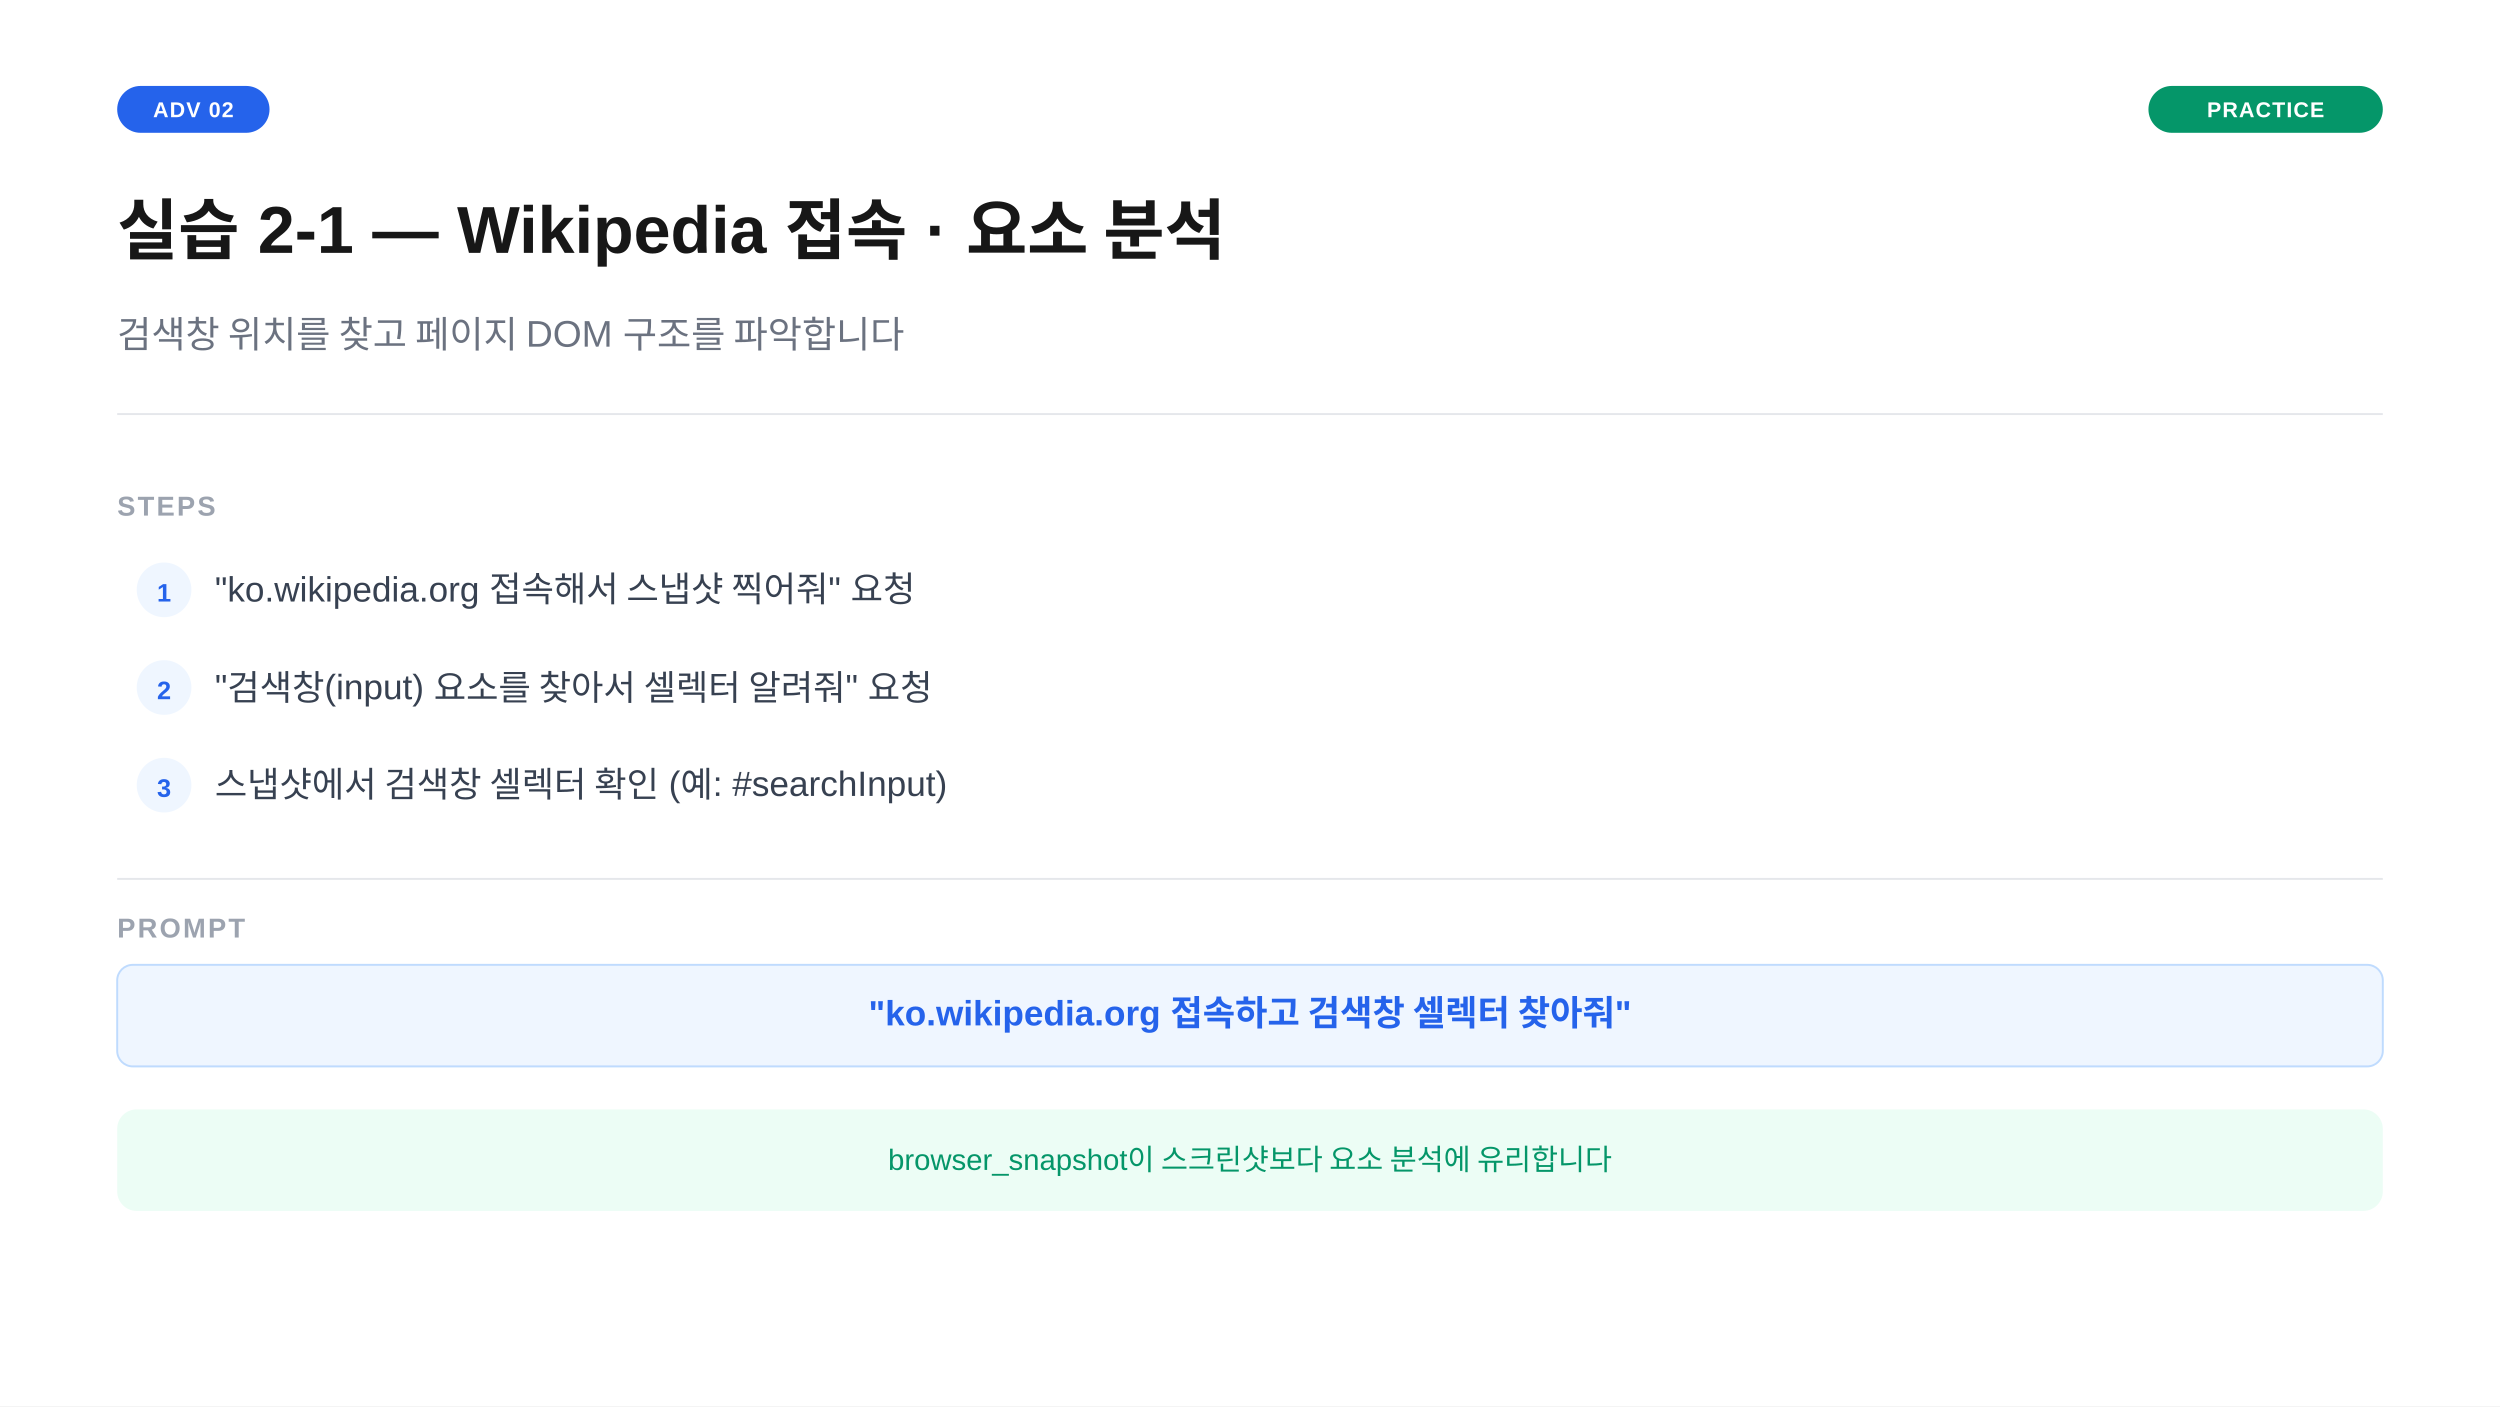
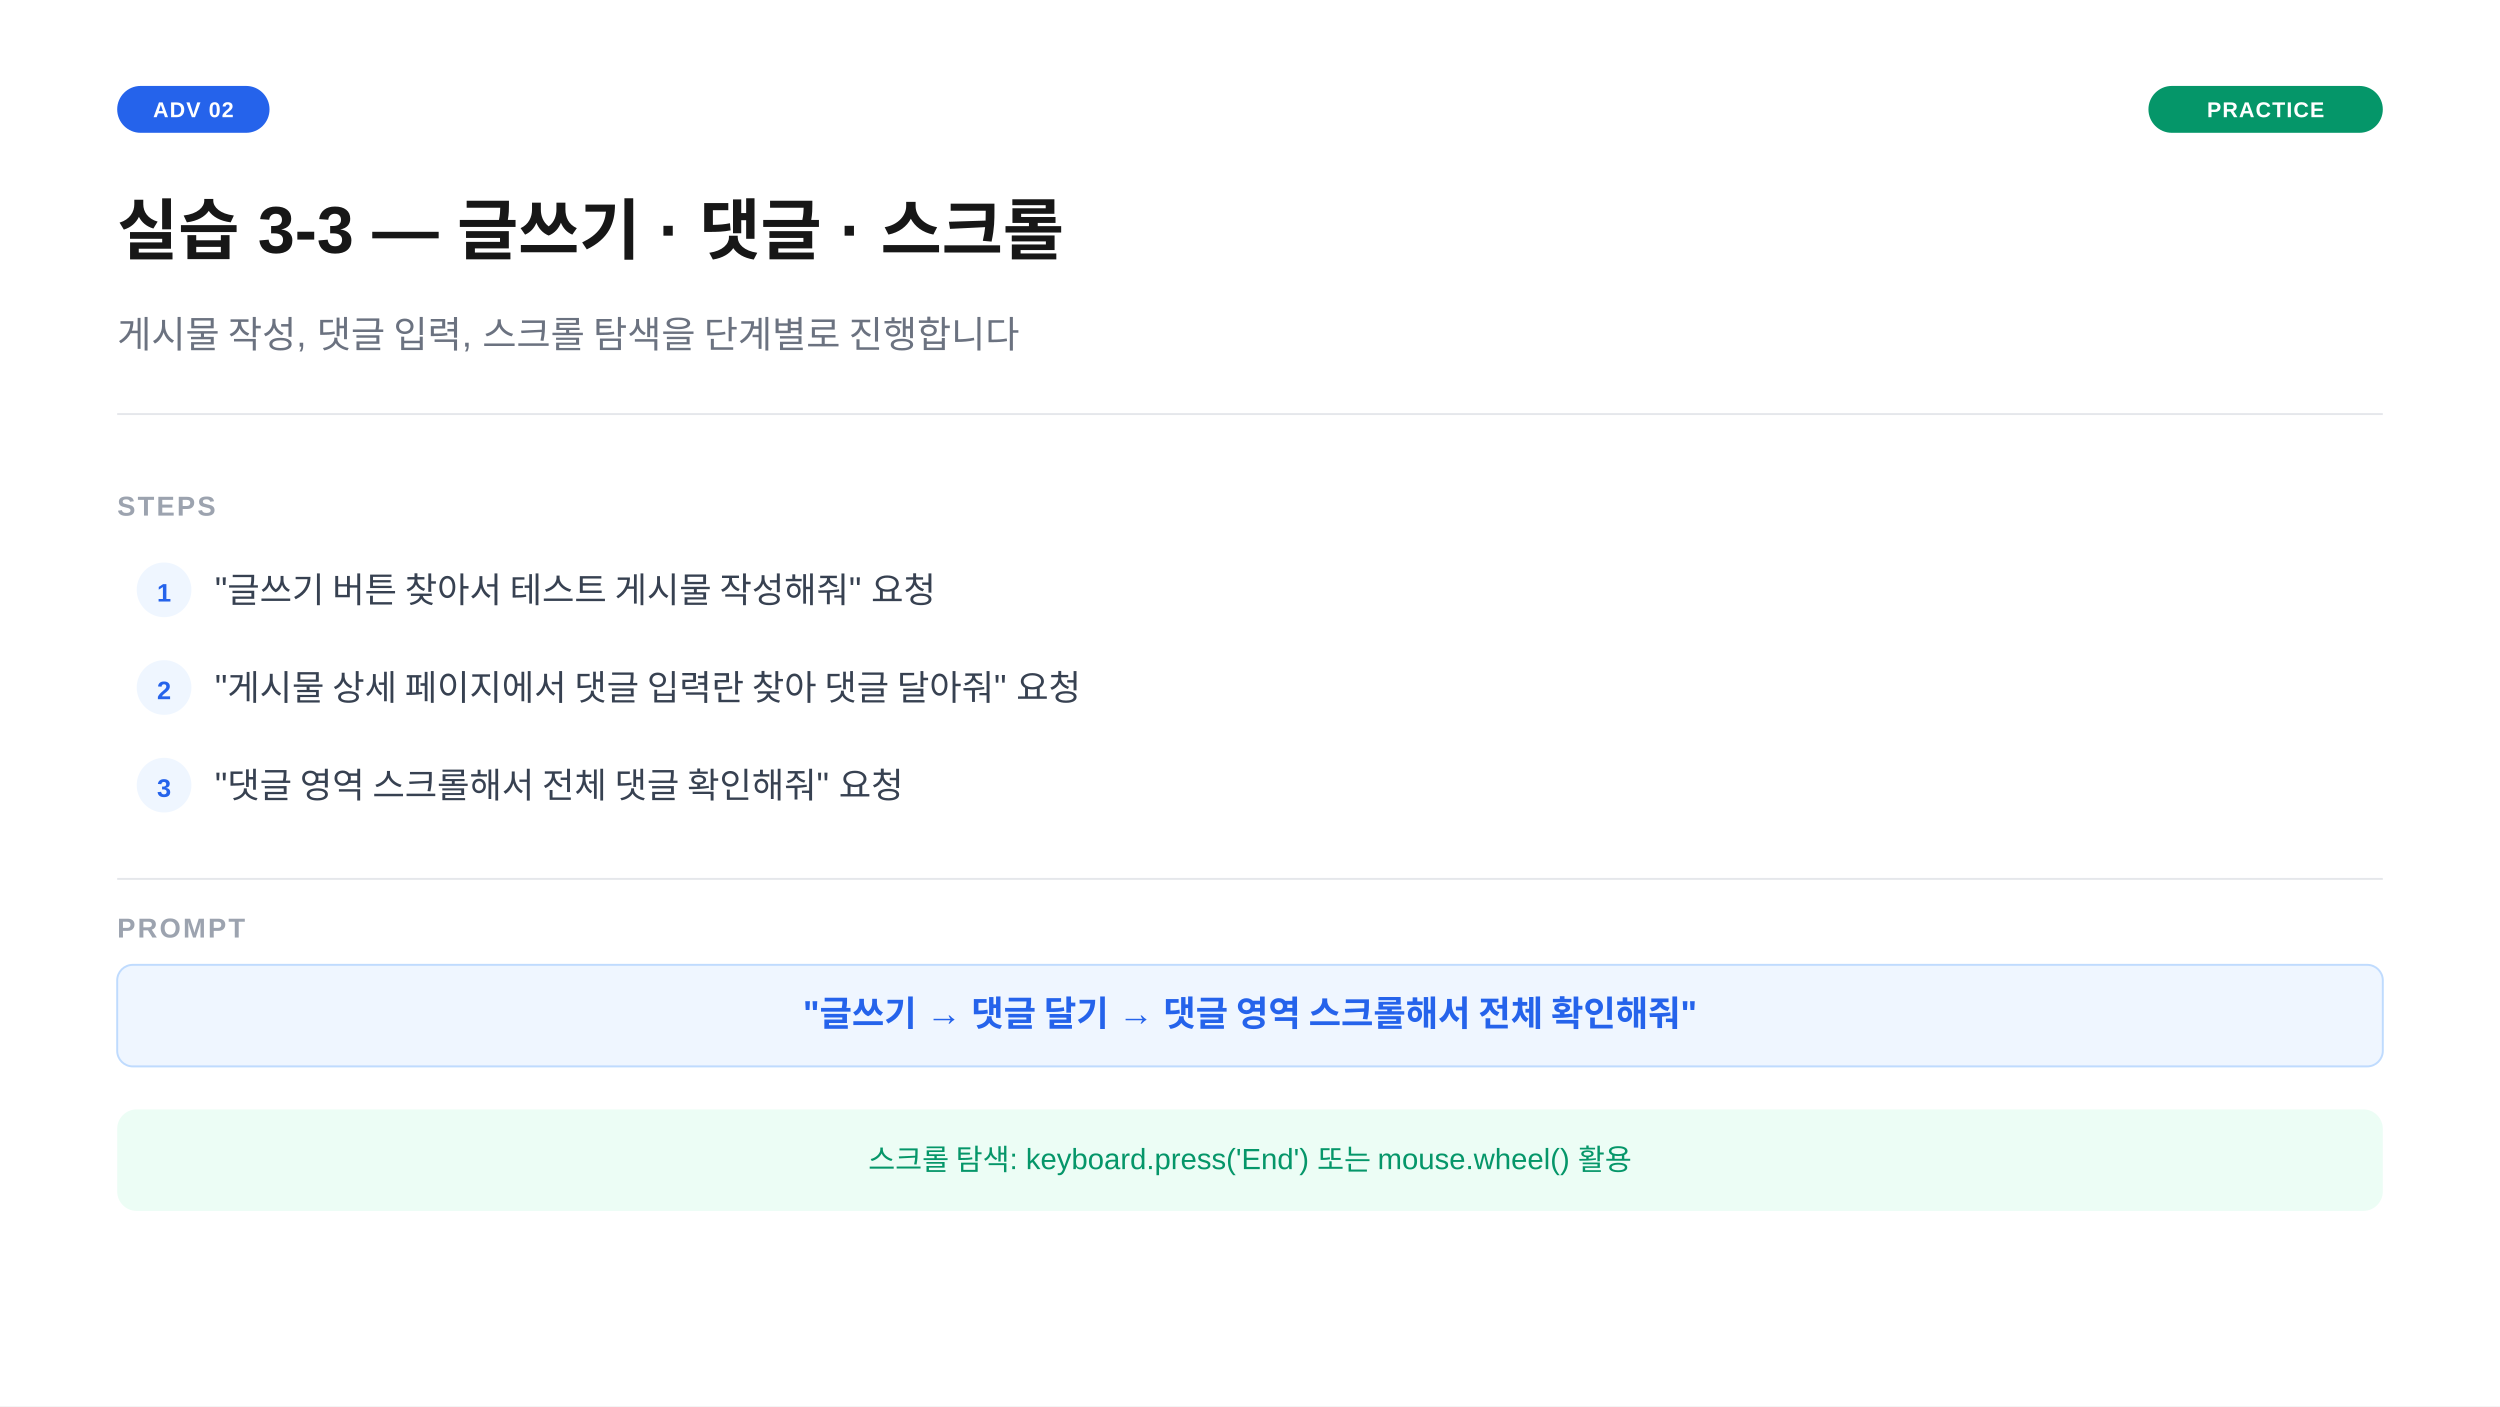
<svg xmlns="http://www.w3.org/2000/svg" width="1280" height="720" viewBox="0 0 1280 720">
  <rect width="1280" height="720" fill="#ffffff" />
  <rect x="60" y="44" width="78" height="24" rx="12" fill="#2563eb" />
  <text x="99" y="60" text-anchor="middle" font-family="-apple-system,BlinkMacSystemFont,'Segoe UI',Arial,sans-serif" font-size="11" font-weight="700" fill="#ffffff" letter-spacing="0.05em">ADV 02</text>
  <rect x="1100" y="44" width="120" height="24" rx="12" fill="#059669" />
  <text x="1160" y="60" text-anchor="middle" font-family="-apple-system,BlinkMacSystemFont,'Segoe UI',Arial,sans-serif" font-size="11" font-weight="700" fill="#ffffff" letter-spacing="0.05em">PRACTICE</text>
-   <text x="60" y="130" font-family="-apple-system,BlinkMacSystemFont,'Segoe UI',Arial,sans-serif" font-size="34" font-weight="700" fill="#171717">실습 2-1 — Wikipedia 접속 · 요소 분석</text>
-   <text x="60" y="178" font-family="-apple-system,BlinkMacSystemFont,'Segoe UI',Arial,sans-serif" font-size="19" fill="#6b7280">검색창 위치를 찾고 페이지 DOM 구조를 파악합니다</text>
+   <text x="60" y="130" font-family="-apple-system,BlinkMacSystemFont,'Segoe UI',Arial,sans-serif" font-size="34" font-weight="700" fill="#171717">실습 3-3 — 글쓰기 · 댓글 · 스크롤</text>
+   <text x="60" y="178" font-family="-apple-system,BlinkMacSystemFont,'Segoe UI',Arial,sans-serif" font-size="19" fill="#6b7280">게시물 작성, 댓글 입력, 스크롤 탐색을 단계별로 진행합니다</text>
  <line x1="60" y1="212" x2="1220" y2="212" stroke="#e5e7eb" stroke-width="1" />
  <text x="60" y="264" font-family="-apple-system,BlinkMacSystemFont,'Segoe UI',Arial,sans-serif" font-size="14" font-weight="600" fill="#9ca3af" letter-spacing="0.08em">STEPS</text>
  <circle cx="84" cy="302" r="14" fill="#eff6ff" />
  <text x="84" y="308" text-anchor="middle" font-family="-apple-system,BlinkMacSystemFont,'Segoe UI',Arial,sans-serif" font-size="13" font-weight="700" fill="#2563eb">1</text>
-   <text x="110" y="308" font-family="-apple-system,BlinkMacSystemFont,'Segoe UI',Arial,sans-serif" font-size="18" fill="#374151">"ko.wikipedia.org 접속해서 스냅샷 찍어줘" 요청</text>
+   <text x="110" y="308" font-family="-apple-system,BlinkMacSystemFont,'Segoe UI',Arial,sans-serif" font-size="18" fill="#374151">"글쓰기 버튼 찾아서 테스트 게시물 작성해줘" 요청</text>
  <circle cx="84" cy="352" r="14" fill="#eff6ff" />
  <text x="84" y="358" text-anchor="middle" font-family="-apple-system,BlinkMacSystemFont,'Segoe UI',Arial,sans-serif" font-size="13" font-weight="700" fill="#2563eb">2</text>
-   <text x="110" y="358" font-family="-apple-system,BlinkMacSystemFont,'Segoe UI',Arial,sans-serif" font-size="18" fill="#374151">"검색창(input) 요소를 찾아서 셀렉터 알려줘" 요청</text>
+   <text x="110" y="358" font-family="-apple-system,BlinkMacSystemFont,'Segoe UI',Arial,sans-serif" font-size="18" fill="#374151">"게시물 상세 페이지에서 댓글 입력란 찾아 댓글 달아줘" 요청</text>
  <circle cx="84" cy="402" r="14" fill="#eff6ff" />
  <text x="84" y="408" text-anchor="middle" font-family="-apple-system,BlinkMacSystemFont,'Segoe UI',Arial,sans-serif" font-size="13" font-weight="700" fill="#2563eb">3</text>
-   <text x="110" y="408" font-family="-apple-system,BlinkMacSystemFont,'Segoe UI',Arial,sans-serif" font-size="18" fill="#374151">스냅샷에서 검색창 셀렉터 확인 (예: #searchInput)</text>
+   <text x="110" y="408" font-family="-apple-system,BlinkMacSystemFont,'Segoe UI',Arial,sans-serif" font-size="18" fill="#374151">"댓글 영역 스크롤해서 전체 댓글 확인해줘" 요청</text>
  <line x1="60" y1="450" x2="1220" y2="450" stroke="#e5e7eb" stroke-width="1" />
  <text x="60" y="480" font-family="-apple-system,BlinkMacSystemFont,'Segoe UI',Arial,sans-serif" font-size="14" font-weight="600" fill="#9ca3af" letter-spacing="0.08em">PROMPT</text>
  <rect x="60" y="494" width="1160" height="52" rx="8" fill="#eff6ff" stroke="#bfdbfe" stroke-width="1" />
-   <text x="640" y="525" text-anchor="middle" font-family="-apple-system,BlinkMacSystemFont,'Segoe UI',Arial,sans-serif" font-size="18" font-weight="600" fill="#2563eb">"ko.wikipedia.org 접속하고 검색창 셀렉터 찾아줘"</text>
+   <text x="640" y="525" text-anchor="middle" font-family="-apple-system,BlinkMacSystemFont,'Segoe UI',Arial,sans-serif" font-size="18" font-weight="600" fill="#2563eb">"글쓰기 → 댓글 달기 → 댓글 영역 스크롤해서 전체 확인해줘"</text>
  <rect x="60" y="568" width="1160" height="52" rx="10" fill="#ecfdf5" />
-   <text x="640" y="599" text-anchor="middle" font-family="-apple-system,BlinkMacSystemFont,'Segoe UI',Arial,sans-serif" font-size="15" fill="#059669">browser_snapshot이 스크린샷보다 요소 분석에 유리합니다</text>
+   <text x="640" y="599" text-anchor="middle" font-family="-apple-system,BlinkMacSystemFont,'Segoe UI',Arial,sans-serif" font-size="15" fill="#059669">스크롤 탐색: keyboard.press('End') 또는 mouse.wheel() 활용</text>
</svg>
